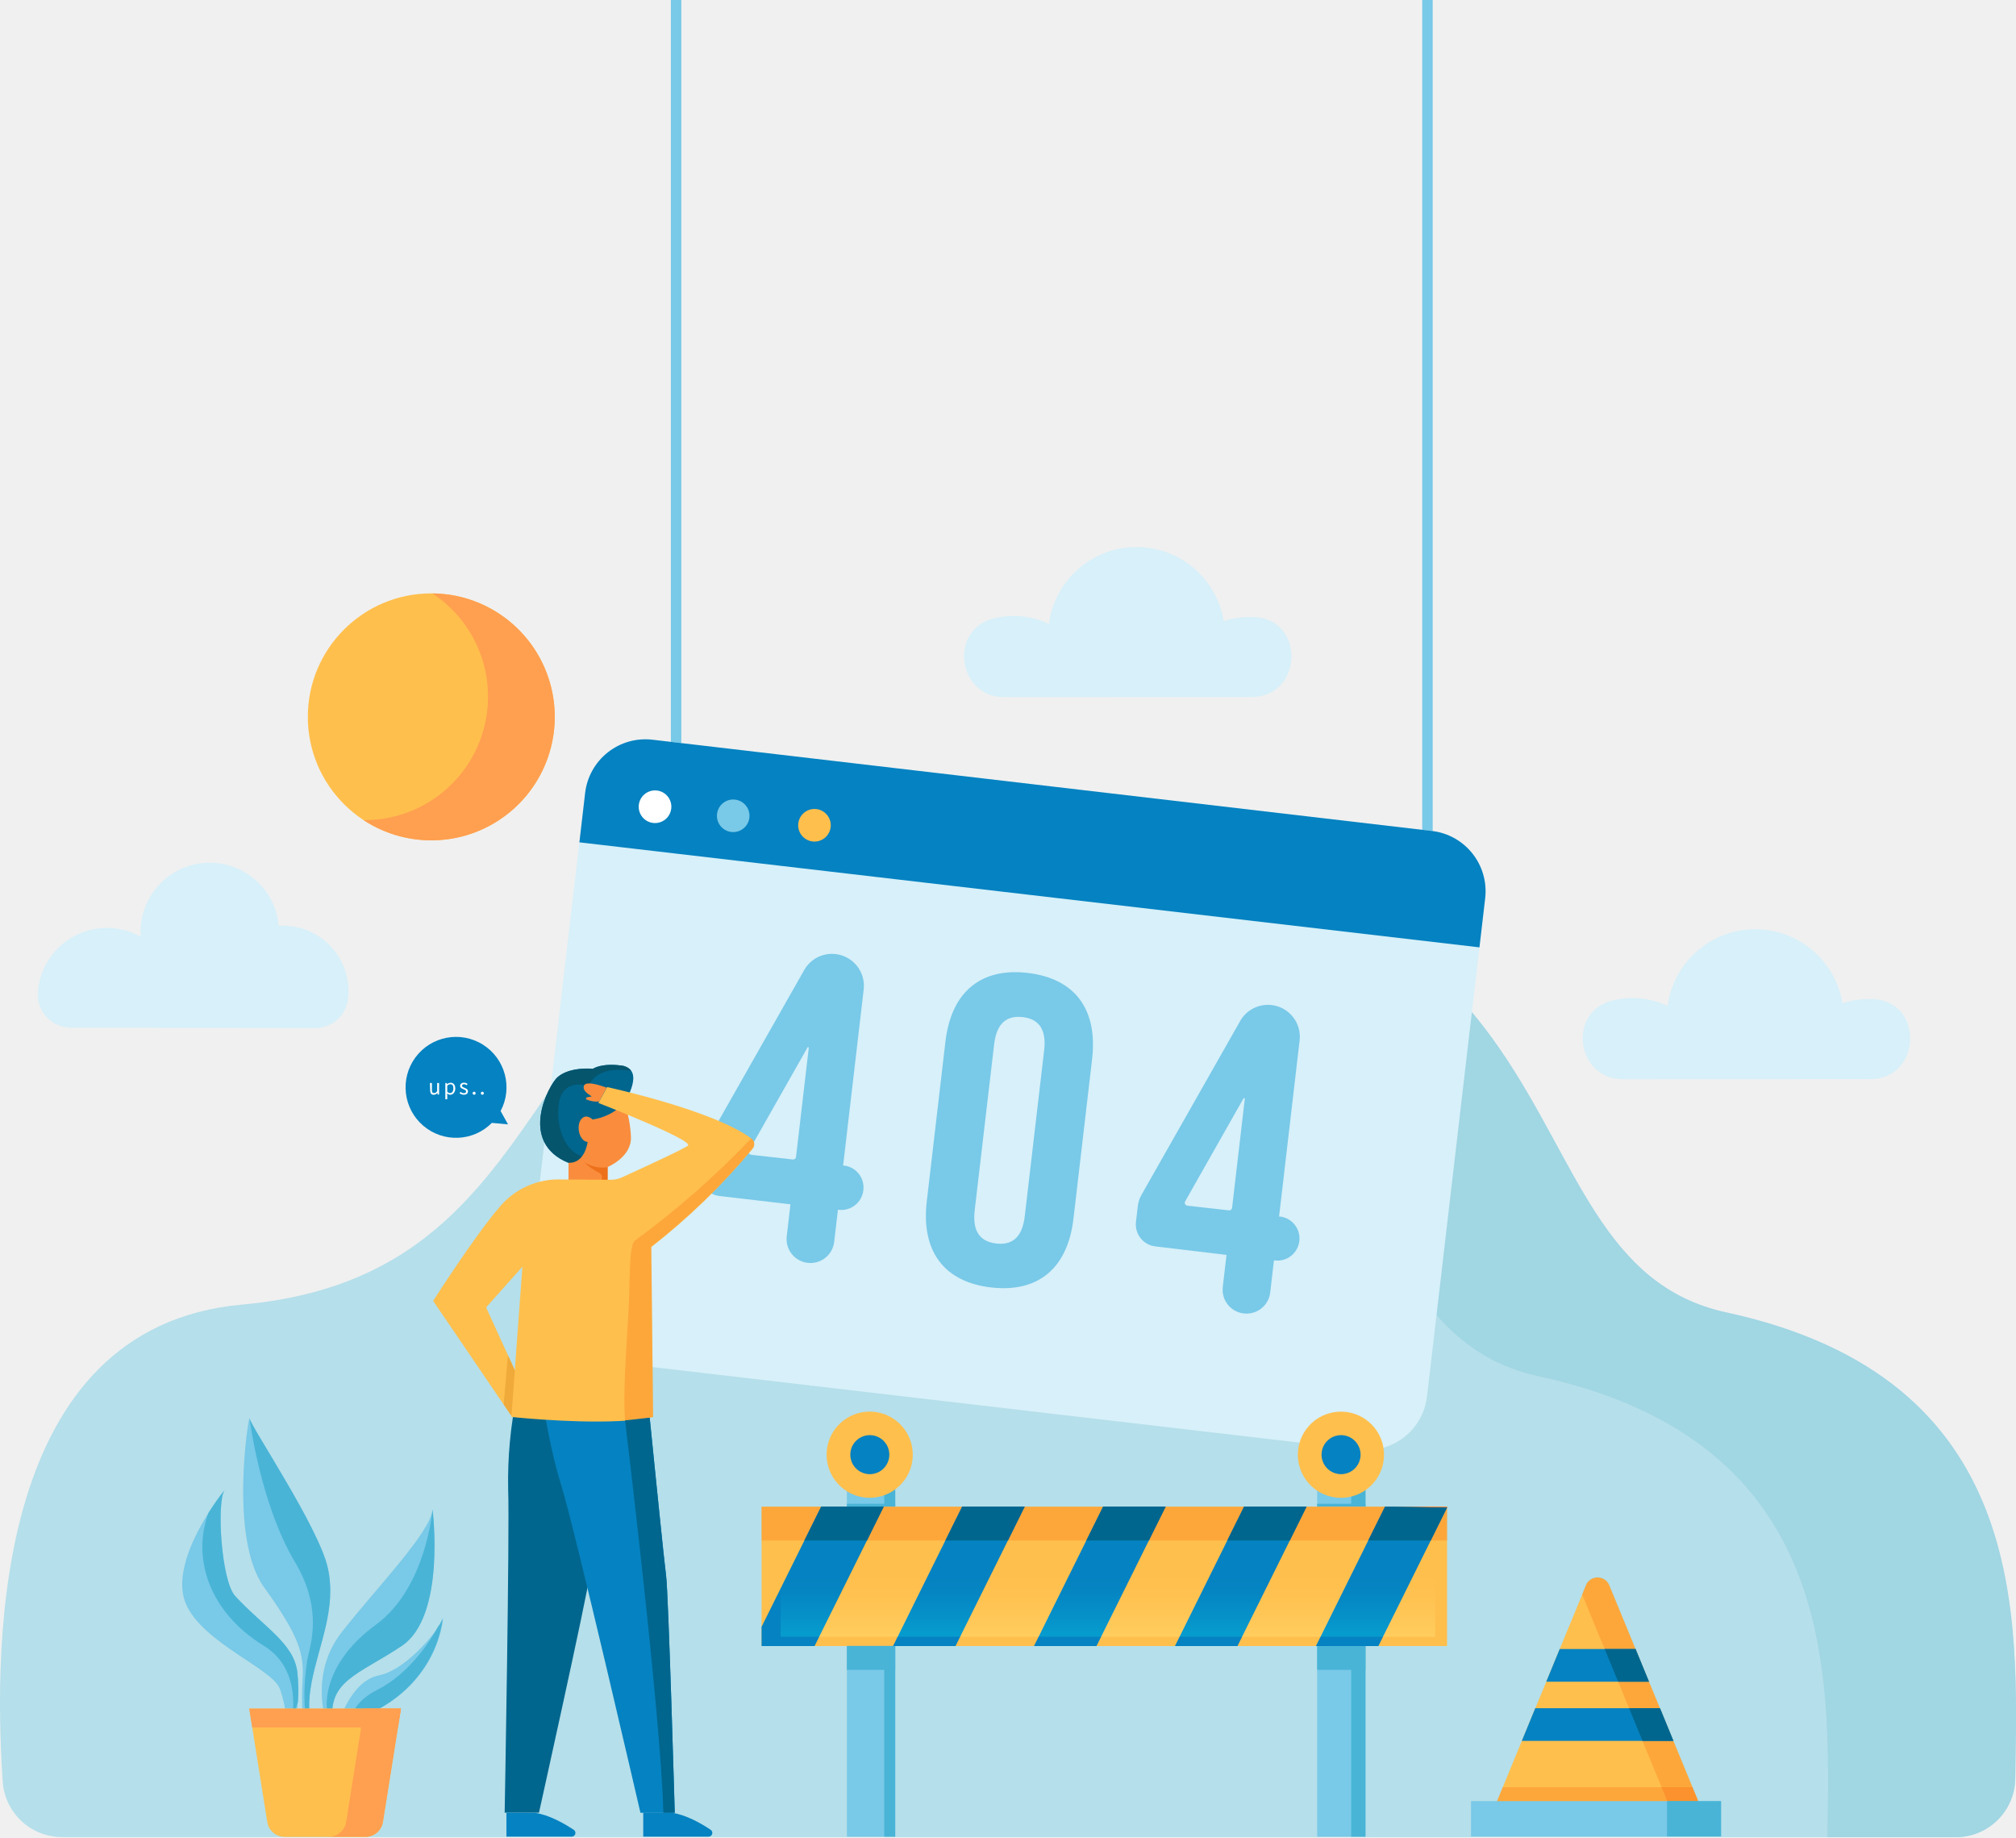
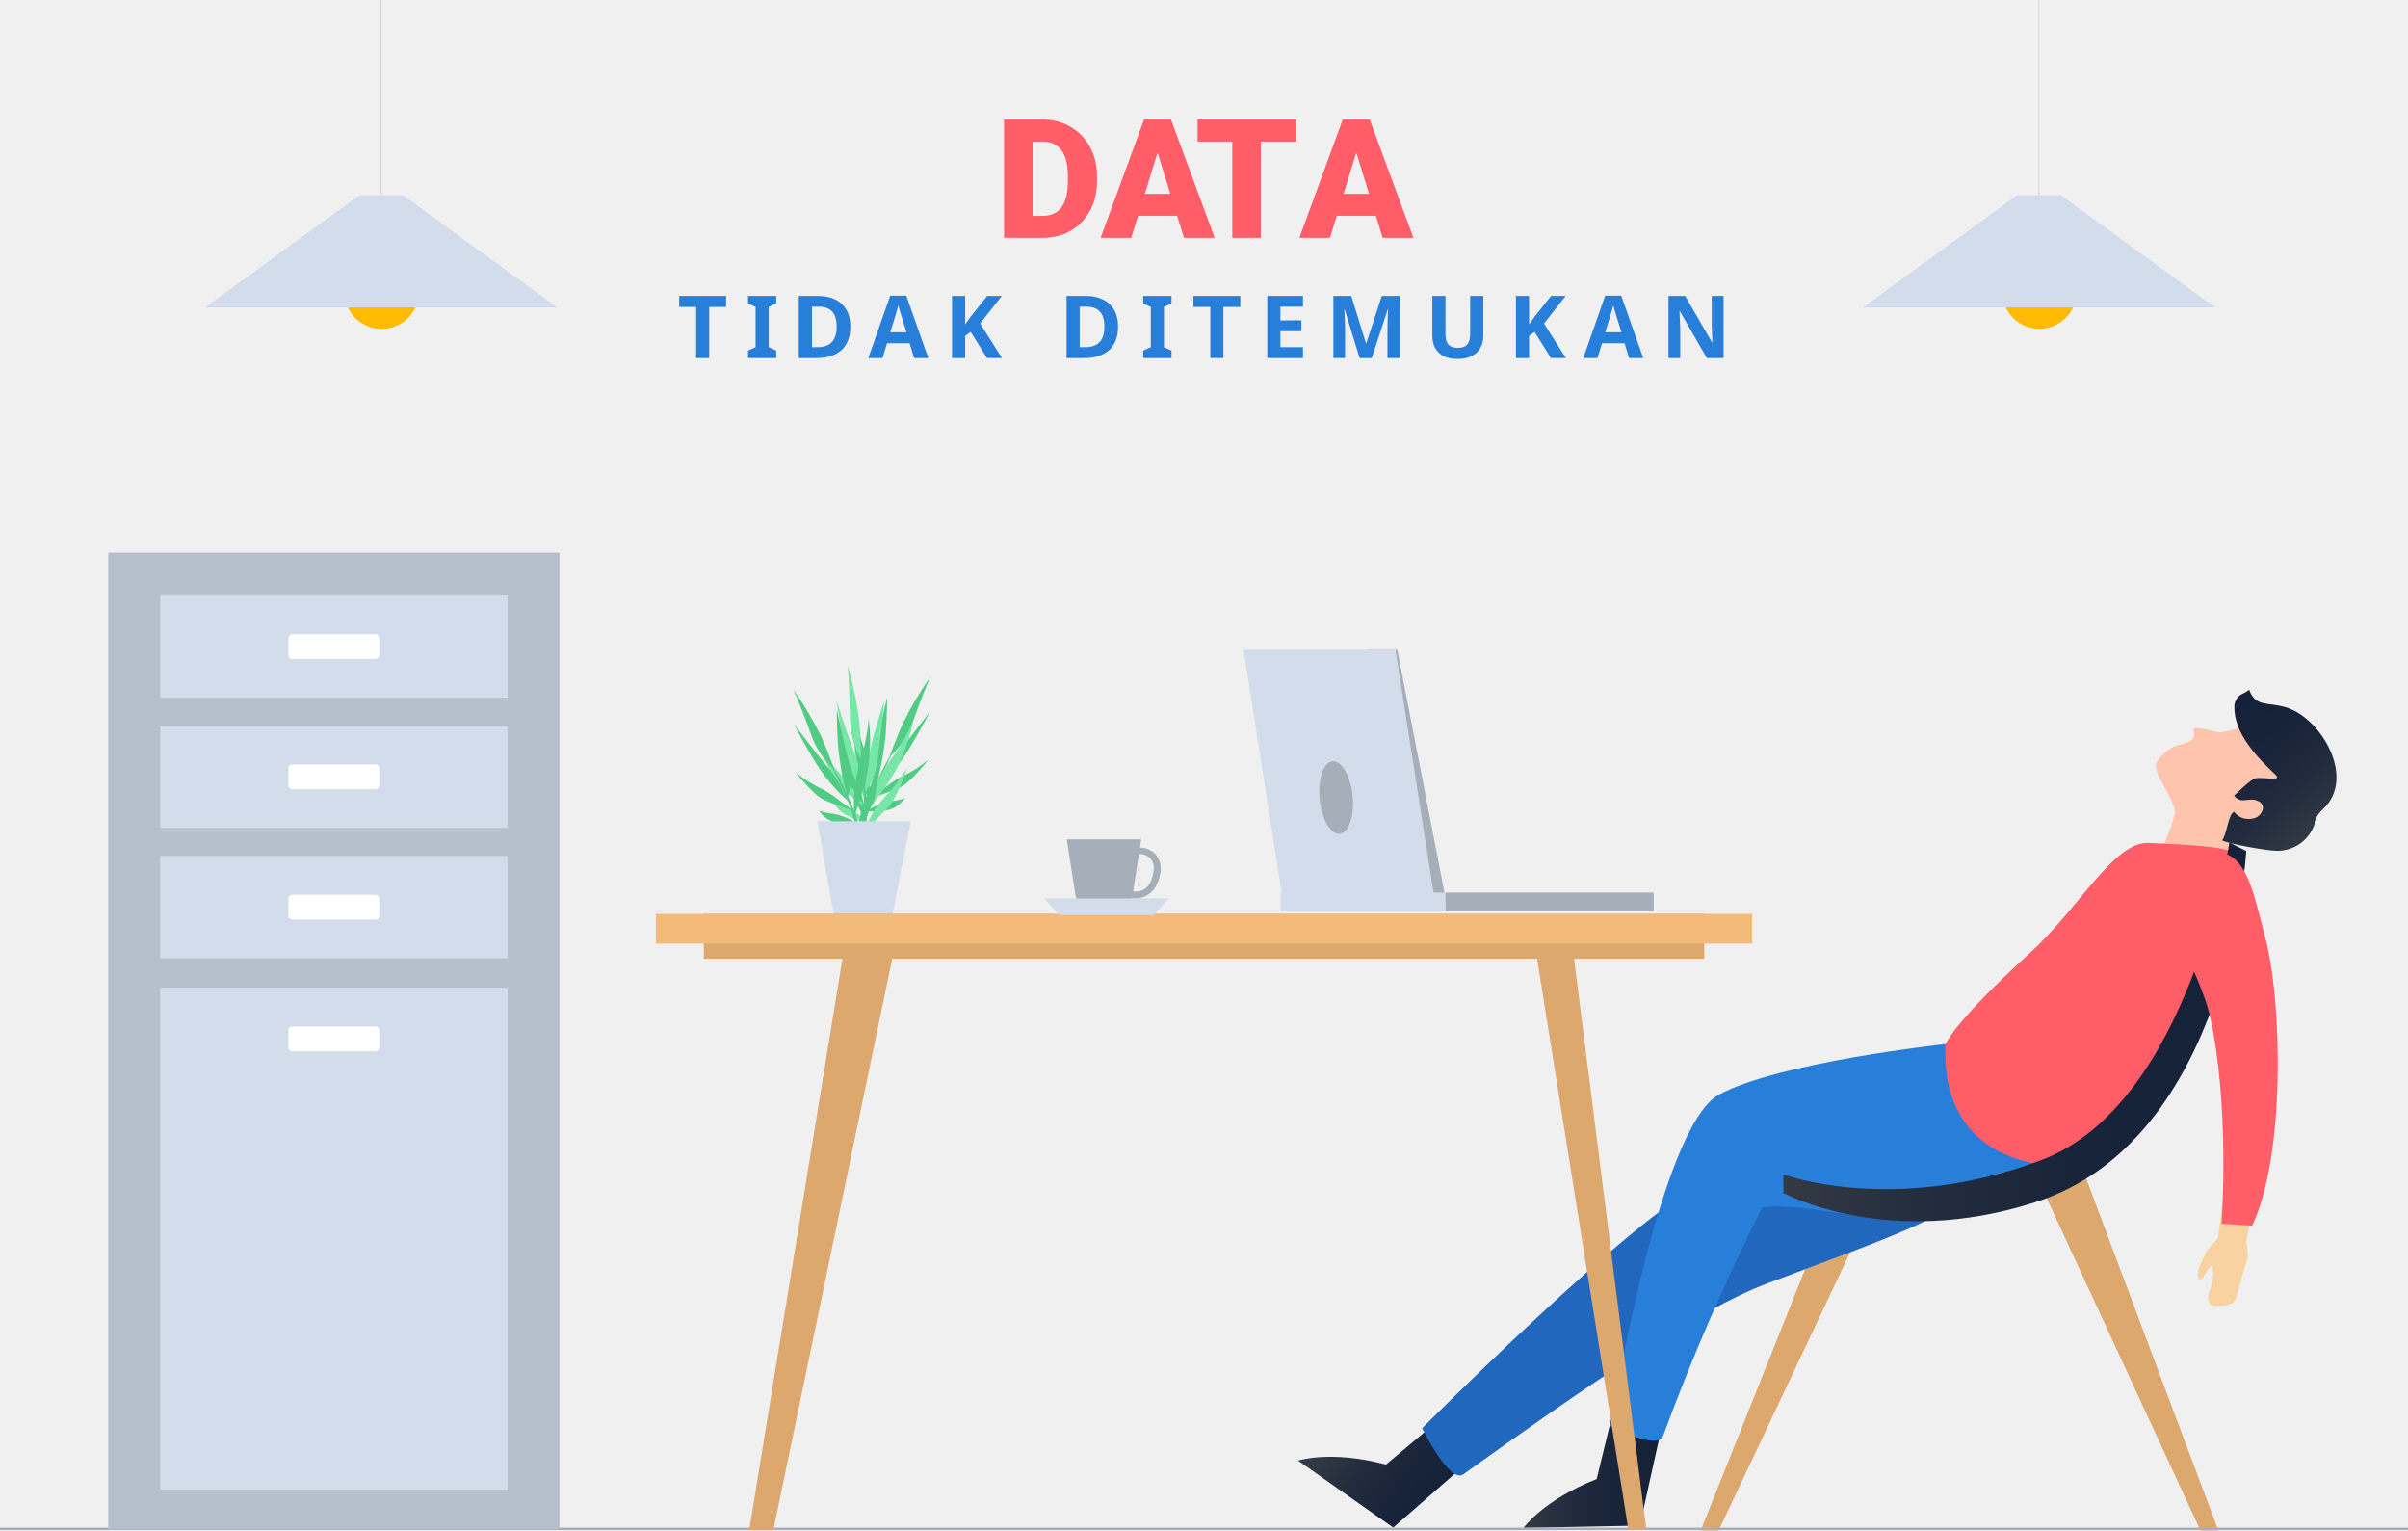
- <svg xmlns="http://www.w3.org/2000/svg" viewBox="0 0 431.91 393.56">
+ <svg xmlns="http://www.w3.org/2000/svg" xmlns:xlink="http://www.w3.org/1999/xlink" id="OBJECTS" viewBox="0 0 498.32 316.64">
  <defs>
-     <linearGradient id="linear-gradient" x1="237.37" y1="361.34" x2="237.37" y2="337.29" gradientUnits="userSpaceOnUse">
-       <stop offset="0" stop-color="#fff" />
-       <stop offset="0.12" stop-color="#fff" stop-opacity="0.82" />
-       <stop offset="0.3" stop-color="#fff" stop-opacity="0.58" />
-       <stop offset="0.47" stop-color="#fff" stop-opacity="0.37" />
-       <stop offset="0.64" stop-color="#fff" stop-opacity="0.21" />
-       <stop offset="0.78" stop-color="#fff" stop-opacity="0.1" />
-       <stop offset="0.91" stop-color="#fff" stop-opacity="0.02" />
-       <stop offset="1" stop-color="#fff" stop-opacity="0" />
+     <linearGradient id="linear-gradient" x1="436.26" y1="347.88" x2="465.15" y2="347.88" gradientTransform="matrix(0.81, 0.59, -0.59, 0.81, 256.08, -190.81)" gradientUnits="userSpaceOnUse">
+       <stop offset="0" stop-color="#343a44" />
+       <stop offset="0.3" stop-color="#232d3e" />
+       <stop offset="0.64" stop-color="#182439" />
+       <stop offset="1" stop-color="#142138" />
    </linearGradient>
+     <linearGradient id="linear-gradient-2" x1="441.14" y1="359.3" x2="470.03" y2="359.3" gradientTransform="matrix(1, 0, 0, 1, 0, 0)" xlink:href="#linear-gradient" />
+     <linearGradient id="linear-gradient-3" x1="428.55" y1="166.04" x2="459.87" y2="166.04" gradientTransform="matrix(-0.66, -0.75, -0.75, 0.66, 1011.11, 441.86)" xlink:href="#linear-gradient" />
+     <linearGradient id="linear-gradient-4" x1="494.91" y1="269.18" x2="590.69" y2="269.18" gradientTransform="matrix(1, 0, 0, 1, 0, 0)" xlink:href="#linear-gradient" />
  </defs>
-   <g style="isolation:isolate">
-     <g id="OBJECTS">
-       <path d="M453.06,393.56A12.73,12.73,0,0,0,465.79,381c.53-34.64,3.32-85.74-61.92-99.88-52.8-11.43-21.5-105.27-163.69-99.2-102.07,4.35-75,90.38-154.32,97.55-52.81,4.77-53.27,71.56-51.24,102.16a12.74,12.74,0,0,0,12.71,11.9Z" transform="translate(-34.04)" fill="#b5dfea" />
-       <path d="M403.87,281.15c-52.8-11.43-21.5-105.27-163.69-99.2-24.28,1-41.24,6.69-54.07,14.81,4.32-.57,8.91-1,13.8-1.17,142.2-6.07,110.89,87.76,163.69,99.2,64.55,14,62.51,64.15,61.94,98.77h27.52A12.73,12.73,0,0,0,465.79,381C466.32,346.39,469.11,295.29,403.87,281.15Z" transform="translate(-34.04)" fill="#90cedd" opacity="0.55" />
-       <rect x="143.73" width="2.24" height="163.8" fill="#79c9e8" />
-       <rect x="304.7" width="2.24" height="188.96" fill="#79c9e8" />
-       <path d="M340.77,178,173.83,158.46a13,13,0,0,0-14.43,11.41L146.94,276.63a13,13,0,0,0,11.41,14.42l167,19.49a13,13,0,0,0,14.42-11.41l12.46-106.76A13,13,0,0,0,340.77,178Z" transform="translate(-34.04)" fill="#d7f0f9" />
-       <path d="M351,202.94l1.23-10.57A13,13,0,0,0,340.77,178L173.83,158.46a13,13,0,0,0-14.43,11.41l-1.23,10.57Z" transform="translate(-34.04)" fill="#0582c1" />
-       <path d="M185.18,245.08l21.16-37.29a6.83,6.83,0,0,1,6.74-3.41h0a6.84,6.84,0,0,1,6,7.58l-4.41,37.72.19,0A4.73,4.73,0,0,1,219,255h0a4.75,4.75,0,0,1-5.26,4.16l-.18,0-.81,6.87a5.1,5.1,0,0,1-5.67,4.49h0a5.11,5.11,0,0,1-4.49-5.67l.8-6.87-15.23-1.78a4.74,4.74,0,0,1-4.16-5.26l.4-3.46A5.94,5.94,0,0,1,185.18,245.08Zm19.4,2.79,2.73-23.39a.14.14,0,0,0-.27-.09l-12.51,22.06a.63.63,0,0,0,.47.93l8.89,1A.63.63,0,0,0,204.58,247.87Z" transform="translate(-34.04)" fill="#79c9e8" />
-       <path d="M278.57,256l21.17-37.29a6.83,6.83,0,0,1,6.73-3.41h0a6.83,6.83,0,0,1,6,7.58l-4.4,37.72.19,0a4.72,4.72,0,0,1,4.15,5.25h0a4.73,4.73,0,0,1-5.25,4.16l-.19,0-.8,6.87a5.11,5.11,0,0,1-5.67,4.48h0a5.1,5.1,0,0,1-4.49-5.67l.8-6.87L281.57,267a4.74,4.74,0,0,1-4.16-5.26l.41-3.46A6.09,6.09,0,0,1,278.57,256ZM298,258.77l2.73-23.39a.15.15,0,0,0-.28-.09l-12.5,22.06a.63.63,0,0,0,.47.93l8.89,1A.63.63,0,0,0,298,258.77Z" transform="translate(-34.04)" fill="#79c9e8" />
-       <path d="M236.59,223.14c1.23-10.53,7.48-15.91,17.64-14.72s15,7.85,13.79,18.39l-4,34.25c-1.23,10.54-7.49,15.91-17.65,14.73s-15-7.86-13.78-18.4Zm6.27,36.12c-.55,4.71,1.32,6.73,4.61,7.12s5.57-1.16,6.12-5.87L257.74,225c.55-4.71-1.31-6.74-4.6-7.12s-5.58,1.16-6.12,5.86Z" transform="translate(-34.04)" fill="#79c9e8" />
-       <path d="M177.85,173.21a3.5,3.5,0,1,1-3.07-3.87A3.5,3.5,0,0,1,177.85,173.21Z" transform="translate(-34.04)" fill="#fff" />
-       <path d="M194.59,175.17a3.49,3.49,0,1,1-3.06-3.88A3.49,3.49,0,0,1,194.59,175.17Z" transform="translate(-34.04)" fill="#79c9e8" />
-       <path d="M212,177.19a3.49,3.49,0,1,1-3.06-3.87A3.49,3.49,0,0,1,212,177.19Z" transform="translate(-34.04)" fill="#ffbf4d" />
-       <path d="M144.79,298.79A90.22,90.22,0,0,0,142.91,319c.34,9.15-.75,69.31-.75,69.31h7.35s10.46-47.11,10.85-50.83S166,296.56,166,296.56Z" transform="translate(-34.04)" fill="#00668e" />
-       <path d="M149.68,296.05s1.69,12.85,4.57,22,17,70.28,17,70.28h7.35s-1.35-47.11-1.86-50.83-4.23-40.93-4.23-40.93Z" transform="translate(-34.04)" fill="#0582c1" />
-       <path d="M171.85,388.31v5.13h14a.8.8,0,0,0,.44-1.47c-2-1.36-5.32-3.24-8.36-3.66Z" transform="translate(-34.04)" fill="#0582c1" />
-       <path d="M142.54,388.31v5.13h14A.8.8,0,0,0,157,392c-2.05-1.36-5.32-3.24-8.37-3.66Z" transform="translate(-34.04)" fill="#0582c1" />
-       <path d="M167.77,236.26s4.82-7.31-.71-8c-4.24-.55-6,.71-6,.71s-4.89-.53-7.56,1.78c-1.83,1.59-8.55,13.9,2.32,18.35s8.55-7,8.55-7Z" transform="translate(-34.04)" fill="#00668e" />
-       <path d="M167.06,228.24c-4.24-.55-6,.71-6,.71s-4.89-.53-7.56,1.78c-1.83,1.59-8.55,13.9,2.32,18.35,5.11,2.1,7.3.69,8.19-1.4-10.31,2.91-11.43-9.52-9.73-13.06s5.88-1.93,5.88-1.93c1.62-4.09,6.9-3.64,9.08-3.33A3,3,0,0,0,167.06,228.24Z" transform="translate(-34.04)" fill="#05556d" />
-       <path d="M161,239.82s-1.42-1.43-2.49,0-.36,4.63,1.42,4.81c0,0-.53,4.63-4.09,4.45v3.75h8.37V250s5.17-2.13,5-6.41a23.52,23.52,0,0,0-1.43-7.3A11.67,11.67,0,0,1,161,239.82Z" transform="translate(-34.04)" fill="#f98d3d" />
-       <path d="M162.28,251.17c.83.35.69.87.73,1.66h1.2V250s-2,.65-5-1A13.23,13.23,0,0,0,162.28,251.17Z" transform="translate(-34.04)" fill="#ed701b" />
-       <path d="M164,233s-4.34-1.73-4.85-.43c-.33.85.51,1.58,1.67,2.32l-1,.16a.27.27,0,0,0-.13.48,5.77,5.77,0,0,0,2.71.44Z" transform="translate(-34.04)" fill="#f98d3d" />
-       <polygon points="104.14 280.07 109.95 298.82 109.85 297.87 109.95 298.82 111.92 271.52 104.14 280.07" fill="none" />
-       <path d="M195,243.87c-8.28-6.13-30.89-11-30.89-11l-1.86,3.4s20.52,8,19.17,9.14c-.8.7-10.83,5.29-14.22,6.84a5.51,5.51,0,0,1-2.34.48l-10.39-.06a16.4,16.4,0,0,0-13.39,5.88c-5.27,6.07-14.24,20.12-14.24,20.12l15.1,22.2,1.67,2.45,0,0,0,.21,1.49.15c4.85.45,20.4,1.68,28.64-.07l.22-.05-.39-36.42a141.22,141.22,0,0,0,21.67-21A1.52,1.52,0,0,0,195,243.87Zm-50.66,49.67-1.47-3.22-4.69-10.25,7.78-8.72-1.4,19.13Z" transform="translate(-34.04)" fill="#ffbf4d" />
-       <polygon points="108.82 290.32 110.3 293.54 109.58 303.25 109.57 303.28 107.9 300.83 108.82 290.32" fill="#efaa3a" />
-       <path d="M170.06,265.76c-1.4,1-1,10-1.39,15.65-.58,9.43-1.14,17.59-.72,22.86a41.28,41.28,0,0,0,5.79-.73l.22-.05-.39-36.42a141.22,141.22,0,0,0,21.67-21,1.52,1.52,0,0,0-.24-2.23A185.2,185.2,0,0,1,170.06,265.76Z" transform="translate(-34.04)" fill="#f98d2b" opacity="0.29" style="mix-blend-mode:multiply" />
-       <path d="M176.74,337.49c-.37-2.69-2.4-22.81-3.51-33.81l-5.28.59s7.7,63.33,8.21,84.05h2.44S177.25,341.21,176.74,337.49Z" transform="translate(-34.04)" fill="#00668e" />
-       <path d="M142.88,240.86,141.29,238a10.81,10.81,0,1,0-1.87,2.54Z" transform="translate(-34.04)" fill="#0582c1" />
-       <path d="M126.15,232h.42v1.5c0,.46.14.66.46.66s.43-.13.67-.42V232h.41v2.46h-.34l0-.39h0a1,1,0,0,1-.81.45c-.52,0-.76-.34-.76-1Z" transform="translate(-34.04)" fill="#fff" />
-       <path d="M129.86,234.65v.83h-.41V232h.34l0,.28h0a1.26,1.26,0,0,1,.79-.34c.63,0,1,.49,1,1.25s-.5,1.33-1.07,1.33a1.15,1.15,0,0,1-.68-.29Zm.6-.49c.41,0,.71-.37.71-1s-.19-.9-.65-.9a1,1,0,0,0-.66.33v1.29A1,1,0,0,0,130.46,234.16Z" transform="translate(-34.04)" fill="#fff" />
-       <path d="M132.69,233.89a1.13,1.13,0,0,0,.73.29c.32,0,.48-.17.48-.38s-.29-.36-.56-.47-.73-.29-.73-.7.31-.7.84-.7a1.2,1.2,0,0,1,.77.28l-.2.26a.89.89,0,0,0-.56-.22c-.31,0-.45.17-.45.36s.27.31.54.42.75.28.75.74-.32.74-.9.74a1.47,1.47,0,0,1-.91-.34Z" transform="translate(-34.04)" fill="#fff" />
-       <path d="M135.6,233.87a.32.32,0,1,1-.3.32A.31.31,0,0,1,135.6,233.87Z" transform="translate(-34.04)" fill="#fff" />
-       <path d="M137.37,233.87a.32.32,0,1,1-.31.32A.31.31,0,0,1,137.37,233.87Z" transform="translate(-34.04)" fill="#fff" />
-       <path d="M101.55,370.49s-2.27-2.11-.75-10.13,5.38-15.73,3.48-24.44-16.72-30.65-16.77-32.11S82.93,329.34,90.6,340s8.6,14.33,8.26,19.92.08,10.1.92,11.4Z" transform="translate(-34.04)" fill="#79c9e8" />
-       <path d="M100.14,354.36c-.89,3.58-1.43,12.55,0,14.7.13.2.32.09.56-.29-.44-1.48-.72-4.08.1-8.41,1.52-8,5.38-15.73,3.48-24.44s-16.72-30.65-16.77-32.11c0,0,2.24,18.28,9.76,30.87C102.66,343.69,101,350.78,100.14,354.36Z" transform="translate(-34.04)" fill="#49b4d6" />
-       <path d="M104.25,369.94s-4.36-10.88,3-20.3,19.19-21.52,19.43-26.31c0,0,3,22.75-6.58,29.19S103.78,360,105.44,369.9Z" transform="translate(-34.04)" fill="#79c9e8" />
-       <path d="M114.63,348c-10.72,7.8-11.6,16.79-9.94,20.95a1,1,0,0,0,.7.63c-1.44-9.56,5.25-10.65,14.74-17s6.58-29.19,6.58-29.19S125.34,340.14,114.63,348Z" transform="translate(-34.04)" fill="#49b4d6" />
-       <path d="M97.08,370.18a38.06,38.06,0,0,0,.66-12C97,352,90.5,348.48,84.43,341.91c-3.13-3.38-4.05-21.25-2.12-22.91,0,0-10.71,13-9.06,22.5S92.39,357.19,94,361.78a25.74,25.74,0,0,1,1.48,8.46Z" transform="translate(-34.04)" fill="#79c9e8" />
-       <path d="M78.69,324.11c-3.54,9.59.09,21.21,11.86,28.43,8.66,5.31,5.9,16.36,5.9,16.36l1.42-4.36a35.06,35.06,0,0,0-.13-6.34C97,352,90.5,348.48,84.43,341.91c-3-3.26-4-20-2.31-22.67A58.8,58.8,0,0,0,78.69,324.11Z" transform="translate(-34.04)" fill="#49b4d6" />
-       <path d="M82.12,319.24l.19-.24A1.26,1.26,0,0,0,82.12,319.24Z" transform="translate(-34.04)" fill="#49b4d6" />
-       <path d="M106.49,369.46s2.51-9.32,8.73-10.57,13.35-10.44,13.73-12.24C129,346.65,127.9,364,106.49,369.46Z" transform="translate(-34.04)" fill="#79c9e8" />
-       <path d="M114.86,362c-3.8,1.9-5.39,4.46-6,6.79,19.06-6.13,20-22.11,20-22.11a6.67,6.67,0,0,1-1,1.82C126.11,351.75,121.59,358.61,114.86,362Z" transform="translate(-34.04)" fill="#49b4d6" />
-       <path d="M119.94,366H87.44L91.3,390.3a3.79,3.79,0,0,0,3.75,3.2h17.28a3.79,3.79,0,0,0,3.75-3.2Z" transform="translate(-34.04)" fill="#ffbf4d" />
-       <polygon points="85.26 370.05 85.89 366.03 53.4 366.03 54.04 370.05 85.26 370.05" fill="#ff9f50" />
-       <path d="M112.06,366l-3.85,24.27a3.8,3.8,0,0,1-3.75,3.2h7.87a3.79,3.79,0,0,0,3.75-3.2L119.94,366Z" transform="translate(-34.04)" fill="#ff9f50" />
-       <rect x="163.16" y="322.75" width="146.86" height="29.86" fill="#ffbf4d" />
-       <rect x="163.16" y="322.75" width="146.86" height="7.25" fill="#f98d2b" opacity="0.29" style="mix-blend-mode:multiply" />
-       <polygon points="175.93 322.75 189.33 322.75 185.74 330 172.33 330 175.93 322.75" fill="#f77e2d" />
-       <polygon points="206.13 322.75 219.53 322.75 215.94 330 202.54 330 206.13 322.75" fill="#f77e2d" />
-       <polygon points="236.33 322.75 249.73 322.75 246.14 330 232.74 330 236.33 322.75" fill="#f77e2d" />
-       <polygon points="266.53 322.75 279.92 322.75 276.33 330 262.93 330 266.53 322.75" fill="#f77e2d" />
-       <polygon points="310.02 322.75 310.02 322.95 306.52 330 293.13 330 296.73 322.75 310.02 322.75" fill="#f77e2d" />
-       <rect x="181.44" y="352.61" width="10.35" height="40.83" fill="#79c9e8" />
-       <rect x="189.44" y="352.61" width="2.35" height="40.83" fill="#49b4d6" />
-       <rect x="282.19" y="352.61" width="10.35" height="40.83" fill="#79c9e8" />
-       <rect x="289.48" y="352.61" width="3.06" height="40.83" fill="#49b4d6" />
-       <rect x="181.44" y="352.58" width="10.35" height="5.14" fill="#49b4d6" />
-       <rect x="282.19" y="352.58" width="10.35" height="5.14" fill="#49b4d6" />
-       <rect x="181.44" y="318.08" width="10.35" height="4.64" fill="#79c9e8" />
-       <rect x="189.44" y="318.08" width="2.35" height="4.64" fill="#49b4d6" />
-       <rect x="282.19" y="318.08" width="10.35" height="4.64" fill="#79c9e8" />
-       <rect x="289.48" y="318.08" width="3.06" height="4.64" fill="#49b4d6" />
-       <rect x="181.44" y="322.14" width="10.35" height="0.58" fill="#49b4d6" />
-       <rect x="282.19" y="322.14" width="10.35" height="0.58" fill="#49b4d6" />
-       <polygon points="189.33 322.75 174.52 352.61 163.16 352.61 163.16 348.49 175.93 322.75 189.33 322.75" fill="#0582c1" />
-       <polygon points="206.13 322.75 191.32 352.61 204.72 352.61 219.53 322.75 206.13 322.75" fill="#0582c1" />
-       <polygon points="249.73 322.75 234.92 352.61 221.52 352.61 236.33 322.75 249.73 322.75" fill="#0582c1" />
-       <polygon points="279.92 322.75 265.12 352.61 251.72 352.61 266.53 322.75 279.92 322.75" fill="#0582c1" />
-       <polygon points="296.73 322.75 281.92 352.61 295.31 352.61 310.02 322.95 296.73 322.75" fill="#0582c1" />
-       <polygon points="189.33 322.75 185.74 330 172.33 330 175.93 322.75 189.33 322.75" fill="#00668e" />
-       <polygon points="219.53 322.75 215.94 330 202.54 330 206.13 322.75 219.53 322.75" fill="#00668e" />
-       <polygon points="249.73 322.75 246.14 330 232.74 330 236.33 322.75 249.73 322.75" fill="#00668e" />
-       <polygon points="279.92 322.75 276.33 330 262.93 330 266.53 322.75 279.92 322.75" fill="#00668e" />
-       <polygon points="310.02 322.95 306.52 330 293.13 330 296.73 322.75 310.02 322.95" fill="#00668e" />
-       <rect x="167.25" y="335.67" width="140.24" height="14.94" opacity="0.55" fill="url(#linear-gradient)" style="mix-blend-mode:overlay" />
-       <circle cx="220.39" cy="311.6" r="9.23" transform="translate(-81.24 39.45) rotate(-9.24)" fill="#ffbf4d" />
-       <path d="M224.57,311.6a4.18,4.18,0,1,0-4.18,4.19A4.18,4.18,0,0,0,224.57,311.6Z" transform="translate(-34.04)" fill="#0582c1" />
-       <circle cx="321.35" cy="311.6" r="9.23" transform="translate(-79.93 55.67) rotate(-9.24)" fill="#ffbf4d" />
-       <path d="M325.53,311.6a4.18,4.18,0,1,0-4.18,4.19A4.18,4.18,0,0,0,325.53,311.6Z" transform="translate(-34.04)" fill="#0582c1" />
-       <path d="M399.71,390.27H352.93l7.16-17.34h0l2.87-7,.8-1.91,1.29-3.13.26-.63,2.88-7,.53-1.27,5.1-12.38a2.7,2.7,0,0,1,5,0l5.1,12.38.53,1.27,2.87,7,.27.63,1.29,3.13.79,1.91,2.88,7h0Z" transform="translate(-34.04)" fill="#ffbf4d" />
-       <polygon points="321.96 382.84 318.89 390.27 365.67 390.27 362.6 382.84 321.96 382.84" fill="#f98d2b" opacity="0.29" style="mix-blend-mode:multiply" />
-       <rect x="315.15" y="385.83" width="53.57" height="7.57" fill="#79c9e8" />
-       <rect x="357.15" y="385.83" width="11.57" height="7.57" fill="#49b4d6" />
-       <path d="M397.87,385.83h-6.62l-5.32-12.89h0l-2.87-7-.8-1.92L381,360.89l-.26-.64-2.88-7L377.3,352,373,341.56l.8-2a2.7,2.7,0,0,1,5,0l5.1,12.38.53,1.27,2.87,7,.27.64,1.29,3.12.79,1.92,2.88,7h0Z" transform="translate(-34.04)" fill="#f98d2b" opacity="0.29" style="mix-blend-mode:multiply" />
-       <polygon points="353.28 360.25 331.27 360.25 334.15 353.25 350.4 353.25 353.28 360.25" fill="#0582c1" />
-       <polygon points="358.51 372.92 358.51 372.93 326.04 372.93 326.04 372.92 328.92 365.92 355.63 365.92 358.51 372.92" fill="#0582c1" />
-       <polygon points="353.28 360.25 346.67 360.25 343.79 353.25 350.4 353.25 353.28 360.25" fill="#00668e" />
-       <polygon points="358.51 372.92 358.51 372.93 351.89 372.93 351.89 372.92 349.01 365.92 355.63 365.92 358.51 372.92" fill="#00668e" />
-       <path d="M101.56,220.21a7,7,0,0,0,7-6,13.28,13.28,0,0,0,.13-1.9,14,14,0,0,0-14-14c-.31,0-.63,0-.94,0a14.83,14.83,0,0,0-29.6,1.26c0,.36,0,.72,0,1.08a14.83,14.83,0,0,0-22,11.87c0,.06,0,.12,0,.18a7.08,7.08,0,0,0,7.09,7.44Z" transform="translate(-34.04)" fill="#d7f0f9" />
-       <path d="M434.69,231.17c11,0,11.65-16.61.63-17.15l-.91,0a18.15,18.15,0,0,0-5.64.89,18.94,18.94,0,0,0-37.46.59,17.59,17.59,0,0,0-11.91-1.15c-9.65,2.48-7.62,16.84,2.34,16.84Z" transform="translate(-34.04)" fill="#d7f0f9" />
-       <path d="M302.14,149.32c11,0,11.64-16.6.62-17.14l-.91,0a18.44,18.44,0,0,0-5.64.88,18.93,18.93,0,0,0-37.45.6,17.3,17.3,0,0,0-7.53-1.71,17.5,17.5,0,0,0-4.37.55c-9.65,2.49-7.62,16.84,2.34,16.84Z" transform="translate(-34.04)" fill="#d7f0f9" />
-       <circle cx="92.4" cy="153.56" r="26.45" fill="#ffbf4d" />
-       <path d="M126.66,127.11a26.46,26.46,0,0,1-14.5,48.58h-.22a26.45,26.45,0,1,0,14.72-48.57Z" transform="translate(-34.04)" fill="#ff9f50" />
-     </g>
-   </g>
+   <text transform="translate(205.92 49.21)" font-size="34.43" fill="#ff5e69" font-family="Roboto-Black, Roboto" font-weight="800">
+     <tspan letter-spacing="-0.01em">D</tspan>
+     <tspan x="21.91" y="0" letter-spacing="-0.06em">AT</tspan>
+     <tspan x="63.03" y="0">A</tspan>
+   </text>
+   <text transform="translate(140.2 74.08)" font-size="18" fill="#277fd9" font-family="Raleway-Bold, Raleway" font-weight="700" letter-spacing="0.2em">TI<tspan x="23.49" y="0" letter-spacing="0.17em">D</tspan>
+     <tspan x="39.49" y="0" letter-spacing="0.2em">A</tspan>
+     <tspan x="55.19" y="0" letter-spacing="0.19em">K</tspan>
+     <tspan x="70.61" y="0" xml:space="preserve"> DITEMUKAN</tspan>
+   </text>
+   <polygon points="422.51 245.61 455.37 316.64 459.07 316.63 430.66 241 422.51 245.61" fill="#dca86e" />
+   <polygon points="388.52 247.13 355.65 316.64 351.95 316.63 380.37 245.55 388.52 247.13" fill="#dca86e" />
+   <path d="M430.86,357.13l-16.7,14.61-19.69-13.86s6.7-2.24,18.19.82l11.76-9.88Z" transform="translate(-125.84 -55.71)" fill="url(#linear-gradient)" />
+   <path d="M527.55,276.51s-36.92,18.92-50,24.58-57.41,50.09-57.41,50.09,5.68,11.57,8.52,9.54c25.05-17.91,48.13-33.94,63-39.53,29.37-11.08,37.56-13.48,45.08-22.2C536.74,299,532.33,288.51,527.55,276.51Z" transform="translate(-125.84 -55.71)" fill="#2167be" />
+   <path d="M470,349.67l-4.81,21.66-24.08.48s4.08-5.77,15.15-10.11l3.63-14.92Z" transform="translate(-125.84 -55.71)" fill="url(#linear-gradient-2)" />
+   <path d="M528.44,271.7s-34.34,3.71-46.85,10.45S459.1,350.7,459.1,350.7s9.73,5.28,10.93,2a450.55,450.55,0,0,1,20.48-47.15c12.34-2.25,40.92,11.66,61.57-8.69C552.08,296.86,534.22,283.26,528.44,271.7Z" transform="translate(-125.84 -55.71)" fill="#277fd9" />
+   <path d="M587.61,230a45.77,45.77,0,0,0-4,9.25l-14.12-1.3s7.29-11,6.73-17.75Z" transform="translate(-125.84 -55.71)" fill="#fec4ad" />
+   <path d="M584.58,207.14c-.81-.22-3.82-1-4.44-.8-.84.35.14,1.46-.45,2.14-1,1.09-2.9,1.12-4.15,1.78a8.18,8.18,0,0,0-3.34,3.09c-1.15,2,3,6.53,3.69,9.91,1.37,7.07,10.31,8.12,17.57,6a12.56,12.56,0,0,0,6.4-5.37c1.67-2.66.73-7.11-.66-9.76a12.52,12.52,0,0,0-3.94-4c-1.31-.9-1.67-4.66-3.25-4.92C592,205.2,586.38,207.62,584.58,207.14Z" transform="translate(-125.84 -55.71)" fill="#fec4ad" />
+   <path d="M604.85,226.12s-.24-1.18,1.81-3.11c6.78-6.38-.47-18.86-7.86-21-3.77-1.11-6.19.06-7.54-3.69.09.27-1.53,1-1.69,1.09a2.93,2.93,0,0,0-1.34,2.52c-.12,5.46,4.76,10.53,8.45,14,1.66,1.54-2.42.48-4.07.79-1.07.21-3.86,3.15-4.45,3.59,1.54,1.93,2.92.19,5,1.12,1.93.86.71,3.32-1.09,3.61a3.77,3.77,0,0,1-3.92-1.39c-1.28.69-1.48,4.83-2.48,5.91,1.38.76,9.45,2.18,11.35,2.16A8.08,8.08,0,0,0,604.85,226.12Z" transform="translate(-125.84 -55.71)" fill="url(#linear-gradient-3)" />
+   <path d="M587.15,232.16c3,33-35.07,64.7-35.07,64.7s-24.83.94-23.64-25.16c0,0,1.94-4.74,17.31-18.67,10.27-9.31,17.49-23.21,24.71-22.93C590.2,230.86,587.15,232.16,587.15,232.16Z" transform="translate(-125.84 -55.71)" fill="#ff5e69" />
+   <path d="M494.91,298.68s22.9,8.55,53.43-3S587.19,230,587.19,230l3.5,1.77s-3.4,59.67-43.59,72.63c-30.73,9.91-52.19-1.89-52.19-1.89Z" transform="translate(-125.84 -55.71)" fill="url(#linear-gradient-4)" />
+   <path d="M583.48,265.16s3.66,12.67,3.86,19-2.5,27.76-2.5,27.76l5.82.74s5.17-25.57,5.29-33.91-4.69-21.85-4.69-21.85Z" transform="translate(-125.84 -55.71)" fill="#f8d2a1" />
+   <path d="M583.12,265.69c4.22,18.46,2.47,43.19,2.47,43.19l6.31.4c6.92-14.47,6.28-46.55,2.62-60-2.15-7.93-3.42-15.92-8.79-17.15-3.35-.78-10.25,1.68-11.17,5C572.55,244.27,581,256.64,583.12,265.69Z" transform="translate(-125.84 -55.71)" fill="#ff5e69" />
+   <path d="M582.24,315.1c-1.39,2.65-2,4.6-1.2,5.27.56.46,1.48-2.12,2.58-3a8.06,8.06,0,0,1-.32,4.77c-.78,1.91-.71,3.55.74,3.69s3.82,0,4.34-1.16,1.72-6.23,2.37-7.9-.21-3.6,0-4.55-4.29-2.56-4.29-2.56c-.25.38-1.65,2.29-1.65,2.29a14.46,14.46,0,0,1-1.58,1.67A5.42,5.42,0,0,0,582.24,315.1Z" transform="translate(-125.84 -55.71)" fill="#f8d2a1" />
+   <line x1="421.94" x2="421.94" y2="44" fill="none" stroke="#d4dbe2" stroke-miterlimit="10" stroke-width="0.25" />
+   <path d="M555.57,116.63a7.71,7.71,0,1,1-7.1-8.29A7.7,7.7,0,0,1,555.57,116.63Z" transform="translate(-125.84 -55.71)" fill="#ffba01" />
+   <polygon points="458.38 63.6 385.5 63.6 417.4 40.4 426.49 40.4 458.38 63.6" fill="#d2dceb" />
+   <line x1="78.88" x2="78.88" y2="44" fill="none" stroke="#d4dbe2" stroke-miterlimit="10" stroke-width="0.25" />
+   <path d="M212.51,116.63a7.72,7.72,0,1,1-7.1-8.29A7.72,7.72,0,0,1,212.51,116.63Z" transform="translate(-125.84 -55.71)" fill="#ffba01" />
+   <polygon points="115.31 63.6 42.44 63.6 74.33 40.4 83.42 40.4 115.31 63.6" fill="#d2dceb" />
+   <line y1="316.29" x2="498.32" y2="316.29" fill="none" stroke="#a6aeba" stroke-miterlimit="10" stroke-width="0.5" />
+   <path d="M307,218.91a30.79,30.79,0,0,1,4.33-7.11c2.79-3.36,7-8.94,7-8.94s-2,4-4.79,8.46A34.43,34.43,0,0,1,307,218.91Z" transform="translate(-125.84 -55.71)" fill="#50cc85" />
+   <path d="M309.88,212.37a17.76,17.76,0,0,0,4.94-7.57c1.86-5.15,3.55-9.06,3.55-9.06a72.68,72.68,0,0,0-5.73,9.71C310.91,209.43,309.88,212.37,309.88,212.37Z" transform="translate(-125.84 -55.71)" fill="#50cc85" />
+   <path d="M307.2,218.18a65.3,65.3,0,0,0,1.93-10.57c.32-4.7.28-7.65.28-7.65s-2,8.52-2.65,12.14A11.61,11.61,0,0,0,307.2,218.18Z" transform="translate(-125.84 -55.71)" fill="#50cc85" />
+   <path d="M305.81,222.09a34.22,34.22,0,0,0-1.18-11.48,35.8,35.8,0,0,1-1.8-8.86,36.57,36.57,0,0,0,.15,10.57A69.74,69.74,0,0,0,305.81,222.09Z" transform="translate(-125.84 -55.71)" fill="#50cc85" />
+   <path d="M306.31,220.75s4.31-3.67,6.48-4.54a25.44,25.44,0,0,0,5.2-3.38s-3.73,4.78-5.82,5.73S306.31,220.75,306.31,220.75Z" transform="translate(-125.84 -55.71)" fill="#50cc85" />
+   <path d="M304.83,225.89a17.43,17.43,0,0,0-1.51-8,42.58,42.58,0,0,1-2.37-7s-.11,6.37,1.16,8.75S304.83,225.89,304.83,225.89Z" transform="translate(-125.84 -55.71)" fill="#50cc85" />
+   <path d="M305.23,223.48a13.82,13.82,0,0,1,4.86-2,12,12,0,0,0,3-.66,5.66,5.66,0,0,1-4.15,2.57C306,223.79,305.23,223.48,305.23,223.48Z" transform="translate(-125.84 -55.71)" fill="#50cc85" />
+   <path d="M303.61,229.05c.54-2.08,1.22-5.3,1.93-7.44a66,66,0,0,1,5.29-10.86c-2.27,5.05-3.93,7.89-5.08,12.24-.45,1.72-1.23,4.11-1.66,5.68C304,229.09,303.68,229.45,303.61,229.05Z" transform="translate(-125.84 -55.71)" fill="#50cc85" />
+   <path d="M304.71,220.61a32.45,32.45,0,0,0-1.89-8.65c-1.65-4.34-3.9-11.39-3.9-11.39s.66,4.69,1.88,10.16A36.53,36.53,0,0,0,304.71,220.61Z" transform="translate(-125.84 -55.71)" fill="#77e6a6" />
+   <path d="M304.07,213a18.84,18.84,0,0,1-2.35-9.32c-.09-5.81-.44-10.33-.44-10.33a77.21,77.21,0,0,1,2.41,11.74C304,209.72,304.07,213,304.07,213Z" transform="translate(-125.84 -55.71)" fill="#77e6a6" />
+   <path d="M304.75,219.8a68.61,68.61,0,0,1,1.72-11.3c1.3-4.83,2.36-7.78,2.36-7.78s-.9,9.27-1.53,13.12A12.47,12.47,0,0,1,304.75,219.8Z" transform="translate(-125.84 -55.71)" fill="#77e6a6" />
+   <path d="M304.79,224.21A36.4,36.4,0,0,1,310,213.08a38.39,38.39,0,0,0,4.86-8.28,39,39,0,0,1-3.8,10.56A74.74,74.74,0,0,1,304.79,224.21Z" transform="translate(-125.84 -55.71)" fill="#77e6a6" />
+   <path d="M304.75,222.69s-3.05-5.18-4.94-6.8a27.56,27.56,0,0,1-4.06-5.21s2.1,6.11,3.87,7.78S304.75,222.69,304.75,222.69Z" transform="translate(-125.84 -55.71)" fill="#77e6a6" />
+   <path d="M304.47,228.37a18.34,18.34,0,0,1,4.28-7.51,44.78,44.78,0,0,0,4.8-6.23s-2.09,6.44-4.19,8.4S304.47,228.37,304.47,228.37Z" transform="translate(-125.84 -55.71)" fill="#77e6a6" />
+   <path d="M304.9,225.81a14.85,14.85,0,0,0-4.2-3.67,12.89,12.89,0,0,1-2.81-1.71,6,6,0,0,0,3.28,4C304,225.84,304.9,225.81,304.9,225.81Z" transform="translate(-125.84 -55.71)" fill="#77e6a6" />
+   <path d="M304.6,232c.18-2.28.6-5.75.63-8.16a69.69,69.69,0,0,0-1.56-12.73c.54,5.85,1.23,9.28.87,14-.14,1.89-.18,4.56-.3,6.28C304.17,231.87,304.39,232.35,304.6,232Z" transform="translate(-125.84 -55.71)" fill="#50cc85" />
+   <path d="M301.44,221.5a30.79,30.79,0,0,0-4.33-7.11c-2.8-3.36-7-8.94-7-8.94s2,4,4.79,8.46A34.43,34.43,0,0,0,301.44,221.5Z" transform="translate(-125.84 -55.71)" fill="#50cc85" />
+   <path d="M298.55,215a17.83,17.83,0,0,1-4.95-7.57c-1.86-5.15-3.55-9.06-3.55-9.06a73.46,73.46,0,0,1,5.74,9.71C297.51,212,298.55,215,298.55,215Z" transform="translate(-125.84 -55.71)" fill="#50cc85" />
+   <path d="M301.23,220.77a64.81,64.81,0,0,1-1.94-10.57c-.31-4.7-.28-7.65-.28-7.65s2,8.52,2.66,12.14A11.74,11.74,0,0,1,301.23,220.77Z" transform="translate(-125.84 -55.71)" fill="#50cc85" />
+   <path d="M302.61,224.68a34.36,34.36,0,0,1,1.19-11.48,36.4,36.4,0,0,0,1.8-8.86,36.76,36.76,0,0,1-.16,10.57A69.74,69.74,0,0,1,302.61,224.68Z" transform="translate(-125.84 -55.71)" fill="#50cc85" />
+   <path d="M302.11,223.34s-4.3-3.67-6.48-4.54a25.75,25.75,0,0,1-5.2-3.38s3.74,4.78,5.83,5.73S302.11,223.34,302.11,223.34Z" transform="translate(-125.84 -55.71)" fill="#50cc85" />
+   <path d="M303.6,228.48a17.32,17.32,0,0,1,1.5-8,41.33,41.33,0,0,0,2.37-7s.12,6.37-1.15,8.75S303.6,228.48,303.6,228.48Z" transform="translate(-125.84 -55.71)" fill="#50cc85" />
+   <path d="M303.2,226.07a13.92,13.92,0,0,0-4.86-2,11.85,11.85,0,0,1-3-.66,5.63,5.63,0,0,0,4.14,2.57C302.41,226.38,303.2,226.07,303.2,226.07Z" transform="translate(-125.84 -55.71)" fill="#50cc85" />
+   <path d="M304.81,231.64c-.53-2.08-1.22-5.3-1.93-7.44a65.14,65.14,0,0,0-5.29-10.86c2.28,5,3.94,7.88,5.08,12.24.46,1.72,1.24,4.11,1.66,5.68C304.4,231.68,304.74,232,304.81,231.64Z" transform="translate(-125.84 -55.71)" fill="#50cc85" />
+   <polygon points="184.44 190.45 172.77 190.45 169.16 169.9 188.46 169.9 184.44 190.45" fill="#d2dceb" />
+   <polygon points="317.73 196.1 336.97 316.4 340.68 316.39 325.45 196.07 317.73 196.1" fill="#dca86e" />
+   <polygon points="185.09 196.15 160.03 316.58 155.04 316.59 174.69 196.18 185.09 196.15" fill="#dca86e" />
+   <rect x="145.65" y="189.07" width="207.03" height="9.27" fill="#dca86e" />
+   <rect x="135.72" y="189.07" width="226.88" height="6.15" fill="#f3ba7a" />
+   <polygon points="299.15 185.82 291.1 185.82 283.05 134.45 289.17 134.45 299.15 185.82" fill="#a6aeba" />
+   <polygon points="296.84 185.82 265.41 185.82 257.36 134.45 288.79 134.45 296.84 185.82" fill="#d2dceb" />
+   <rect x="264.99" y="184.66" width="34.16" height="3.83" fill="#d2dceb" />
+   <rect x="299.15" y="184.66" width="43.07" height="3.83" fill="#a6aeba" />
+   <path d="M405.42,218.34c.91,3.94.27,8.18-1.43,9.49s-3.81-.82-4.72-4.75-.27-8.18,1.43-9.49S404.51,214.41,405.42,218.34Z" transform="translate(-125.84 -55.71)" fill="#a6aeba" />
+   <path d="M356.53,244h-4.45a3.72,3.72,0,0,1-3.69-3.16l-1.79-11.47H362l-1.78,11.47A3.74,3.74,0,0,1,356.53,244Z" transform="translate(-125.84 -55.71)" fill="#a6aeba" />
+   <path d="M360.66,241.58l-.49,0-.21,0-.16-.13c-.11-.08-2.71-2.12-2.71-5s2-5.41,4.41-5.41a4.61,4.61,0,0,1,3.59,1.52,4.67,4.67,0,0,1,.82,4h0C365.33,239.75,363.42,241.58,360.66,241.58Zm-.16-1.41c2.81.09,3.7-2.06,4-3.91h0a3.37,3.37,0,0,0-.52-2.87,3.2,3.2,0,0,0-2.51-1c-1.66,0-3,1.8-3,4A5.59,5.59,0,0,0,360.5,240.17Z" transform="translate(-125.84 -55.71)" fill="#a6aeba" />
+   <polygon points="219.23 189.32 238.75 189.32 241.86 185.87 216.12 185.87 219.23 189.32" fill="#d2dceb" />
+   <rect x="22.39" y="114.33" width="93.4" height="202.04" fill="#b6bfcc" />
+   <rect x="33.14" y="123.16" width="71.9" height="21.18" fill="#d2dceb" />
+   <rect x="59.69" y="131.18" width="18.8" height="5.14" rx="0.8" fill="#fff" />
+   <rect x="33.14" y="150.11" width="71.9" height="21.18" fill="#d2dceb" />
+   <rect x="59.69" y="158.14" width="18.8" height="5.14" rx="0.8" fill="#fff" />
+   <rect x="33.14" y="177.07" width="71.9" height="21.18" fill="#d2dceb" />
+   <rect x="59.69" y="185.1" width="18.8" height="5.14" rx="0.8" fill="#fff" />
+   <rect x="33.14" y="204.34" width="71.9" height="103.84" fill="#d2dceb" />
+   <rect x="59.69" y="212.36" width="18.8" height="5.14" rx="0.8" fill="#fff" />
</svg>
